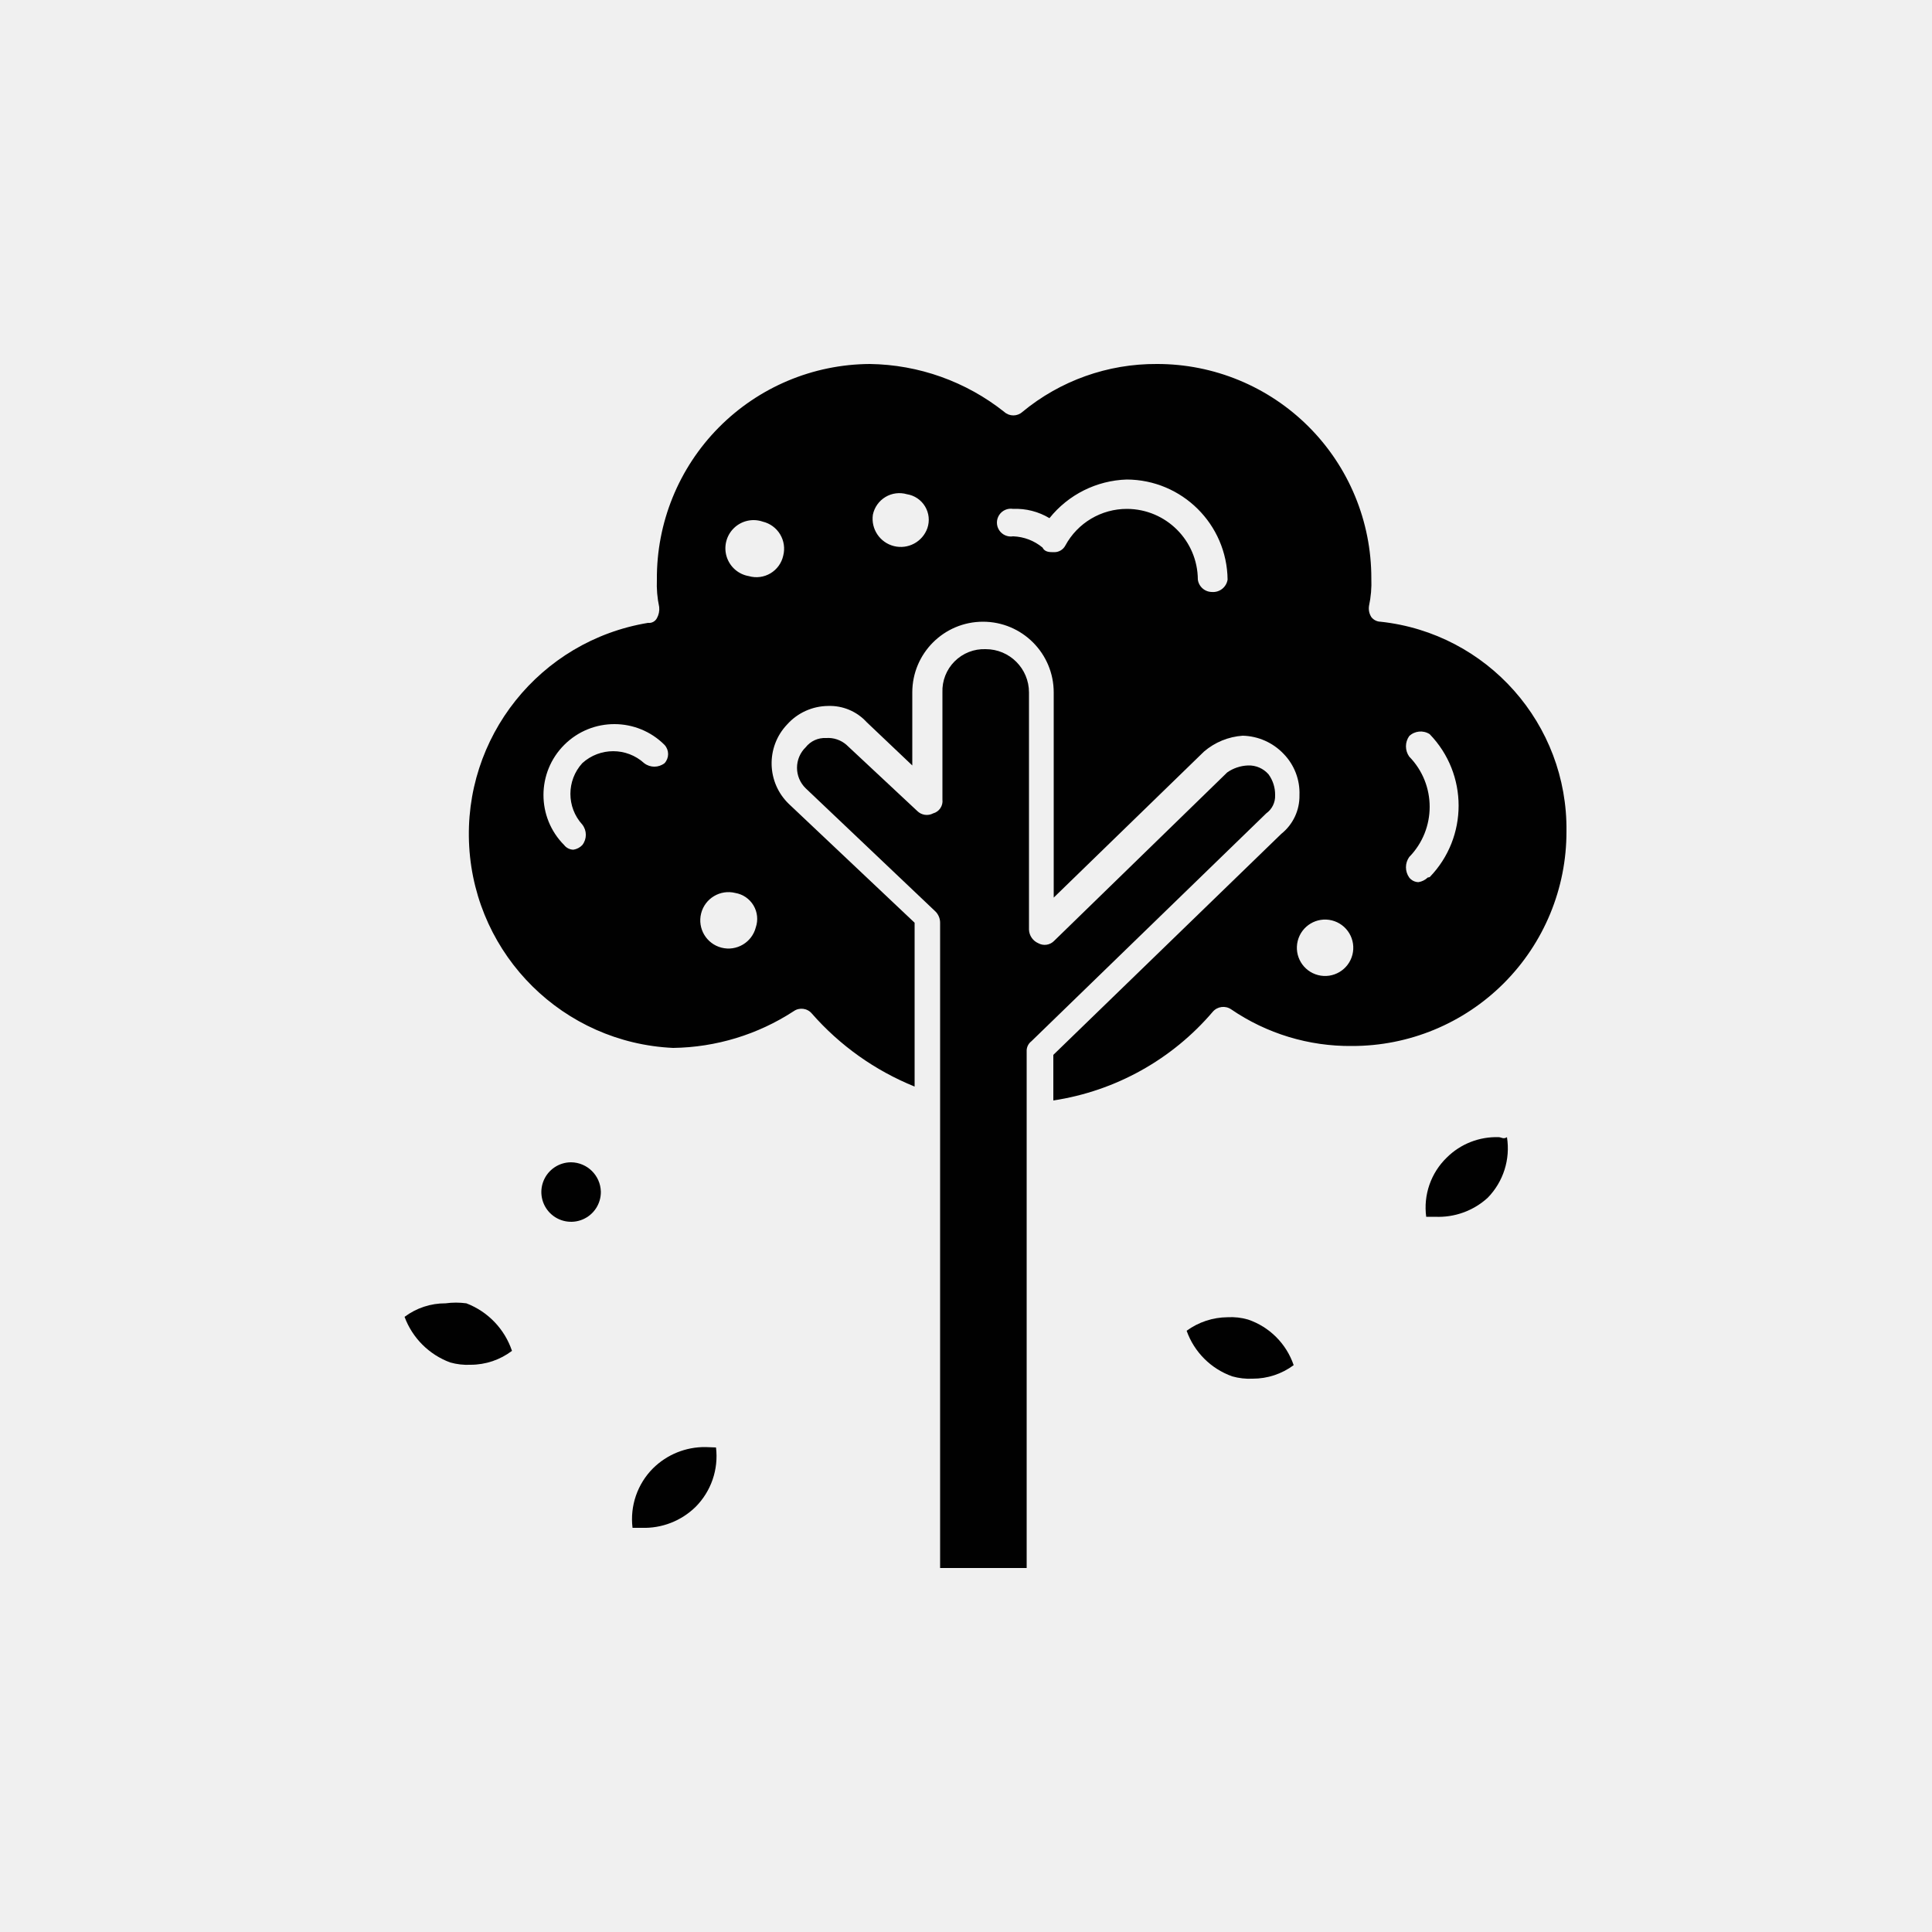
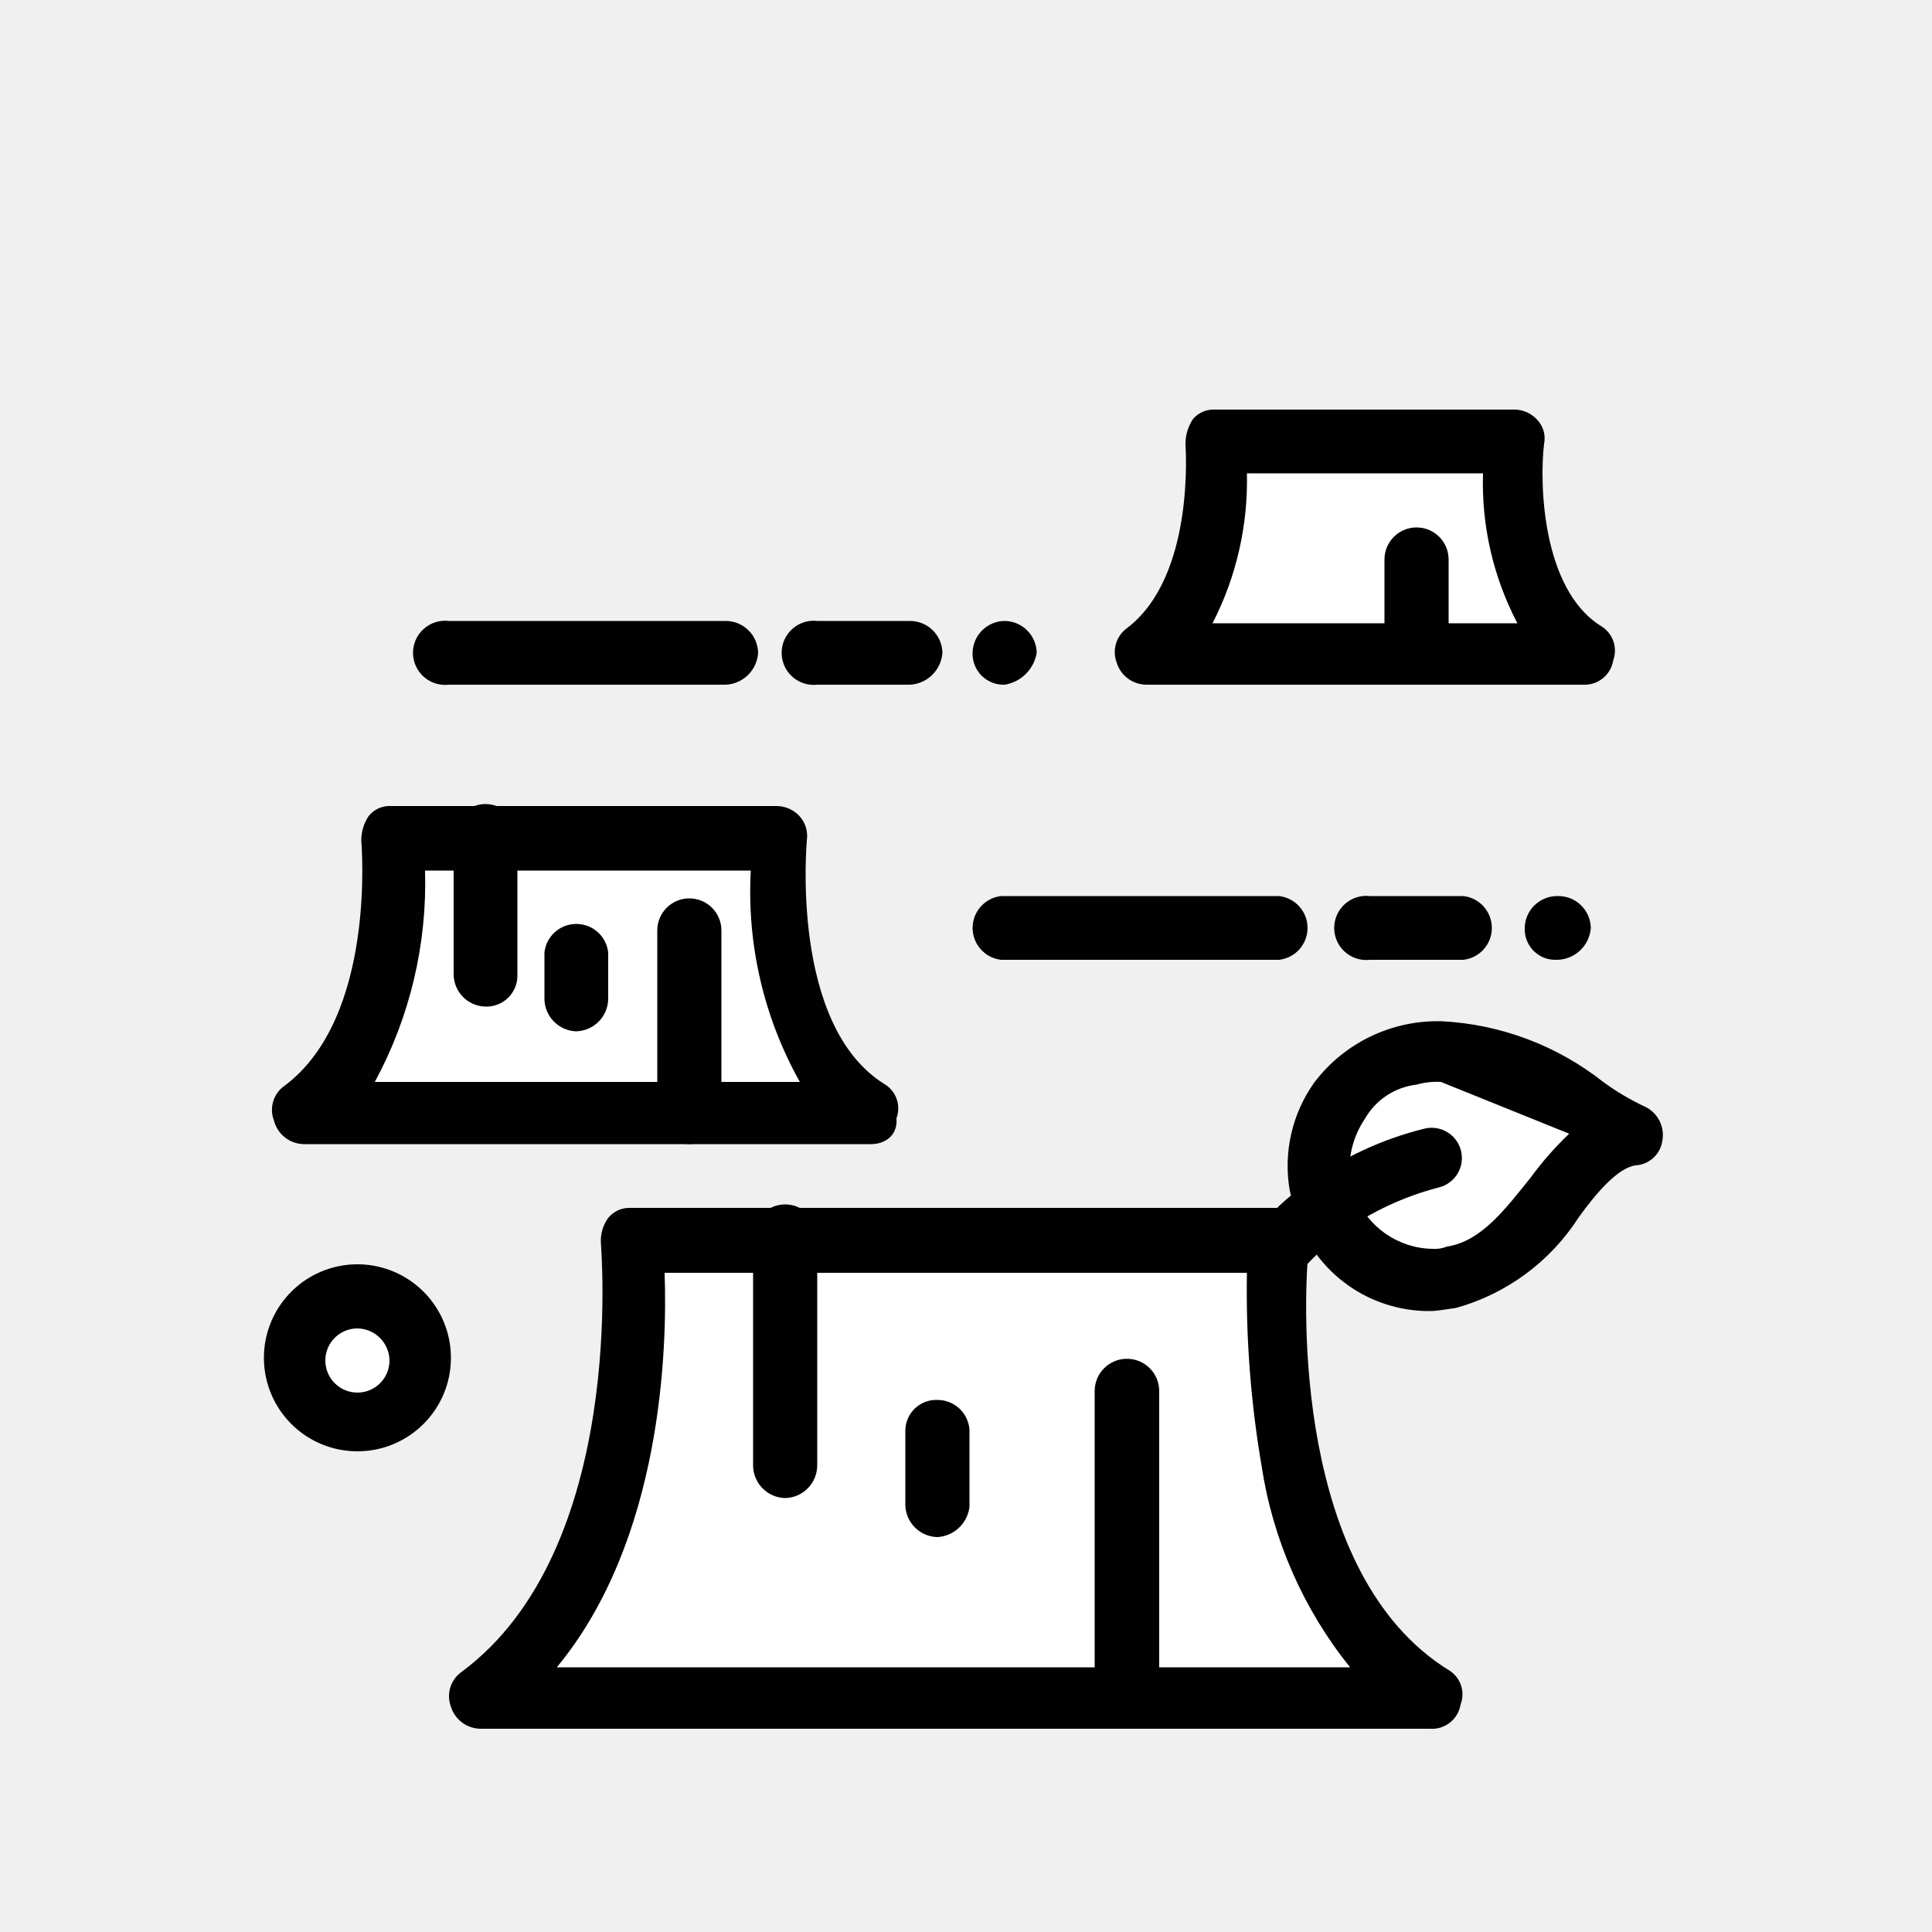
<svg xmlns="http://www.w3.org/2000/svg" id="Слой_1" data-name="Слой 1" viewBox="0 0 50 50">
  <defs>
-     <style>.cls-1{fill:#010101;}</style>
+     <style>.cls-1{fill:#fff;}.cls-2{fill:#010101;}</style>
  </defs>
-   <g id="_125_Autumn_Fall_Plant_Tree" data-name="125, Autumn, Fall, Plant, Tree">
-     <path class="cls-1" d="M35.73,16.09a.31.31,0,0,1-.24-.12.42.42,0,0,1-.06-.29,2.84,2.84,0,0,0,.06-.71,5.54,5.54,0,0,0-5.55-5.55,5.41,5.41,0,0,0-3.48,1.24.35.35,0,0,1-.47,0,5.72,5.72,0,0,0-3.48-1.24A5.54,5.54,0,0,0,17,15a2.84,2.84,0,0,0,.06.71A.49.49,0,0,1,17,16a.23.23,0,0,1-.23.12,5.54,5.54,0,0,0,.65,11,5.86,5.86,0,0,0,3.12-.95.35.35,0,0,1,.47.06,7.05,7.05,0,0,0,2.66,1.89V23.88l-3.25-3.07a1.46,1.46,0,0,1-.05-2.06,1.44,1.44,0,0,1,1.06-.48,1.29,1.29,0,0,1,1,.42l1.18,1.12V17.92a1.83,1.83,0,0,1,3.66,0v5.31l3.89-3.78a1.72,1.72,0,0,1,1-.41,1.51,1.51,0,0,1,1.06.47,1.45,1.45,0,0,1,.41,1.07,1.25,1.25,0,0,1-.47,1l-5.9,5.72v1.18a6.75,6.75,0,0,0,4.13-2.3.36.36,0,0,1,.47-.06,5.44,5.44,0,0,0,3.13.95,5.54,5.54,0,0,0,5.55-5.55A5.39,5.39,0,0,0,35.73,16.09ZM17.2,19.75a.43.43,0,0,1-.53,0,1.19,1.19,0,0,0-1.6,0,1.18,1.18,0,0,0,0,1.59.43.43,0,0,1,0,.53.4.4,0,0,1-.23.12.31.31,0,0,1-.24-.12,1.83,1.83,0,0,1,2.6-2.59A.35.35,0,0,1,17.2,19.75ZM19.56,24a.73.73,0,1,1-.53-.89A.68.68,0,0,1,19.56,24Zm.71-9.62a.71.71,0,0,1-.89.53.73.73,0,1,1,.36-1.41A.72.72,0,0,1,20.27,14.38ZM24,13.67a.73.73,0,0,1-1.41-.35.7.7,0,0,1,.88-.53A.67.67,0,0,1,24,13.67Zm7.38,1.65A.37.37,0,0,1,31,15a1.84,1.84,0,0,0-1.83-1.83,1.81,1.81,0,0,0-1.6.95.32.32,0,0,1-.29.17c-.12,0-.24,0-.3-.12a1.26,1.26,0,0,0-.76-.29.36.36,0,1,1,0-.71,1.69,1.69,0,0,1,.94.24,2.67,2.67,0,0,1,2-1A2.62,2.62,0,0,1,31.77,15,.38.38,0,0,1,31.36,15.32ZM35,24.71a.73.73,0,1,1-.53-.89A.73.73,0,0,1,35,24.71Zm1.95-2a.45.45,0,0,1-.24.12.31.31,0,0,1-.24-.12.46.46,0,0,1,0-.53,1.86,1.86,0,0,0,0-2.6.46.46,0,0,1,0-.53A.43.43,0,0,1,37,19,2.66,2.66,0,0,1,37,22.7Z" />
-     <path class="cls-1" d="M33,20.58a.89.89,0,0,0-.17-.54.67.67,0,0,0-.53-.23,1,1,0,0,0-.54.18l-4.48,4.36a.34.34,0,0,1-.41.06.4.4,0,0,1-.24-.35V17.92a1.12,1.12,0,0,0-1.12-1.12,1.08,1.08,0,0,0-1.12,1.12v2.77a.33.33,0,0,1-.24.36.35.35,0,0,1-.41-.06l-1.83-1.71a.72.72,0,0,0-.53-.18.63.63,0,0,0-.53.24.74.74,0,0,0,0,1.06l3.36,3.19a.41.41,0,0,1,.12.29v16.7h2.24V27.18a.31.31,0,0,1,.12-.23l6.08-5.9A.55.55,0,0,0,33,20.58Z" />
-     <path class="cls-1" d="M14.78,30.08a.77.77,0,1,0,.77.76A.78.78,0,0,0,14.78,30.08Z" />
-     <path class="cls-1" d="M38.79,29.43a1.82,1.82,0,0,0-1.35.53,1.8,1.8,0,0,0-.53,1.53h.23A1.89,1.89,0,0,0,38.5,31,1.83,1.83,0,0,0,39,29.43C38.91,29.49,38.85,29.43,38.79,29.43Z" />
-     <path class="cls-1" d="M18.26,37.45A1.9,1.9,0,0,0,16.9,38a1.86,1.86,0,0,0-.53,1.54h.24A1.9,1.9,0,0,0,18,39a1.86,1.86,0,0,0,.53-1.54Z" />
-     <path class="cls-1" d="M12.07,33.73a2,2,0,0,0-.54,0,1.75,1.75,0,0,0-1.06.35,2,2,0,0,0,1.18,1.18,1.63,1.63,0,0,0,.53.06,1.77,1.77,0,0,0,1.07-.36A2,2,0,0,0,12.07,33.73Z" />
-     <path class="cls-1" d="M32.3,34.15a1.57,1.57,0,0,0-.53-.06,1.82,1.82,0,0,0-1.06.35,1.94,1.94,0,0,0,1.18,1.18,1.63,1.63,0,0,0,.53.06,1.77,1.77,0,0,0,1.06-.35A1.89,1.89,0,0,0,32.3,34.15Z" />
+   <g id="_557_Damage_Deforestation_Destruction_Environment" data-name="557, Damage, Deforestation, Destruction, Environment">
+     <path class="cls-1" d="M9.26,33.62a1.59,1.59,0,1,1-1.59,1.59A1.58,1.58,0,0,1,9.26,33.62Z" />
+     <path class="cls-1" d="M36.66,16.89h-7c2.22-1.65,1.84-5.46,1.84-5.46h7.76s-.45,4.07,1.84,5.46Z" />
+     <path class="cls-1" d="M33.1,32.41C33,34,32.72,41.18,37,43.92H12.44c4.76-3.5,3.94-11.83,3.94-11.83H33.1Z" />
+     <path class="cls-1" d="M12.56,21.73h7.63s-.57,5.21,2.35,7.05H7.86c2.86-2.09,2.35-7,2.35-7Z" />
+     <path class="cls-1" d="M34.31,31.26c-.07-.19-.13-.38-.19-.57a2.94,2.94,0,0,1,2.41-3.37c2.61-.44,4.26,1.46,5.66,2.1-1.65.13-2.48,3.31-4.64,3.69A3,3,0,0,1,34.31,31.26Z" />
+     <path class="cls-2" d="M9.26,37.56a2.42,2.42,0,1,1,2.41-2.42A2.42,2.42,0,0,1,9.26,37.56Zm0-3.18a.83.83,0,1,0,.82.83A.84.84,0,0,0,9.26,34.38Z" />
+     <path class="cls-2" d="M37,33.93a3.62,3.62,0,0,1-3.43-2.41c-.07-.26-.13-.45-.19-.7h0a3.72,3.72,0,0,1,.63-2.8,4,4,0,0,1,3.31-1.59A7.35,7.35,0,0,1,41.49,28a6.45,6.45,0,0,0,1.08.64.81.81,0,0,1,.45.89.74.74,0,0,1-.7.63c-.45.07-1,.7-1.46,1.34a5.54,5.54,0,0,1-3.18,2.35C37.49,33.87,37.23,33.93,37,33.93ZM37.29,28a1.94,1.94,0,0,0-.63.07,1.78,1.78,0,0,0-1.34.89,2.33,2.33,0,0,0-.38,1.58,1,1,0,0,0,.13.39,2.19,2.19,0,0,0,2,1.39.84.84,0,0,0,.38-.06h0c.89-.13,1.53-1,2.16-1.78a8.55,8.55,0,0,1,1-1.14" />
+     <path class="cls-2" d="M33.1,33.17a1.1,1.1,0,0,1-.45-.13A.81.81,0,0,1,32.4,32a.06.06,0,0,1,.06-.06h0a5.78,5.78,0,0,1,1.4-1.34,8.68,8.68,0,0,1,3-1.39.78.78,0,0,1,.38,1.52,7.56,7.56,0,0,0-2.48,1.15,7.93,7.93,0,0,0-1.08,1A.55.55,0,0,1,33.1,33.17Z" />
+     <path class="cls-2" d="M37,44.74H12.44a.81.81,0,0,1-.77-.57.77.77,0,0,1,.26-.89c4.32-3.18,3.62-11,3.62-11.13a1,1,0,0,1,.19-.63.7.7,0,0,1,.57-.26H33.1a.81.81,0,0,1,.57.26.76.76,0,0,1,.19.63v.26c-.13,1.33-.38,8.33,3.63,10.81a.73.73,0,0,1,.31.89A.75.75,0,0,1,37,44.74ZM14.41,43.15H34.94a10.94,10.94,0,0,1-2.29-5.21,27,27,0,0,1-.38-5H17.2C17.27,34.89,17.14,39.85,14.41,43.15Z" />
+     <path class="cls-2" d="M20.32,38.77a.85.85,0,0,1-.83-.83V32a.83.83,0,0,1,1.66,0v5.91A.85.85,0,0,1,20.32,38.77Z" />
+     <path class="cls-2" d="M24.26,39.78a.85.85,0,0,1-.83-.82V37a.8.8,0,0,1,.83-.77.83.83,0,0,1,.83.77v2A.89.89,0,0,1,24.26,39.78Z" />
+     <path class="cls-2" d="M29.16,44.74a.84.84,0,0,1-.83-.82V36A.83.83,0,0,1,30,36v7.89A.84.84,0,0,1,29.16,44.74Z" />
+     <path class="cls-2" d="M22.54,29.61H7.86A.81.81,0,0,1,7.09,29a.76.76,0,0,1,.26-.89c2.41-1.78,2-6.3,2-6.36a1.12,1.12,0,0,1,.19-.63.69.69,0,0,1,.58-.26h10a.81.81,0,0,1,.57.26.76.76,0,0,1,.19.63c0,.06-.44,4.77,2,6.3a.73.73,0,0,1,.32.89C23.24,29.36,22.93,29.61,22.54,29.61ZM9.7,28h11a10.06,10.06,0,0,1-1.27-5.47H11A10.81,10.81,0,0,1,9.7,28Z" />
+     <path class="cls-2" d="M12.56,26.05a.84.84,0,0,1-.82-.83V21.73a.83.83,0,1,1,1.65,0v3.49A.8.8,0,0,1,12.56,26.05Z" />
+     <path class="cls-2" d="M14.91,26.69a.85.85,0,0,1-.82-.83V24.65a.83.83,0,0,1,1.65,0v1.21A.85.85,0,0,1,14.91,26.69Z" />
+     <path class="cls-2" d="M17.84,29.61a.84.84,0,0,1-.83-.83v-4.7a.83.83,0,1,1,1.66,0v4.7A.85.85,0,0,1,17.84,29.61Z" />
+     <path class="cls-2" d="M41.05,17.72H29.67a.81.81,0,0,1-.77-.57.77.77,0,0,1,.26-.89c1.78-1.34,1.52-4.71,1.52-4.77a1.17,1.17,0,0,1,.19-.64.7.7,0,0,1,.58-.25H39.2a.8.8,0,0,1,.57.25.7.7,0,0,1,.19.64c-.12,1-.06,3.75,1.47,4.71a.74.74,0,0,1,.32.89A.75.75,0,0,1,41.05,17.72Zm-9.67-1.59h7.89a7.82,7.82,0,0,1-.89-3.88H32.27A8.07,8.07,0,0,1,31.38,16.13Z" />
+     <path class="cls-2" d="M36.66,17.72a.84.84,0,0,1-.83-.83V14.48a.83.83,0,1,1,1.66,0v2.41A.85.85,0,0,1,36.66,17.72Z" />
+     <path class="cls-2" d="M18.79,17.72H11.61a.83.83,0,1,1,0-1.65h7.18a.84.84,0,0,1,.83.82A.88.88,0,0,1,18.79,17.72Z" />
+     <path class="cls-2" d="M23.56,17.72H21.15a.83.83,0,1,1,0-1.65h2.41a.84.84,0,0,1,.83.82A.89.89,0,0,1,23.56,17.72Z" />
+     <path class="cls-2" d="M26,17.72h0a.8.8,0,0,1-.83-.83.84.84,0,0,1,.83-.82H26a.84.84,0,0,1,.83.82A1,1,0,0,1,26,17.72Z" />
+     <path class="cls-2" d="M33.1,24.84H25.91a.83.83,0,0,1,0-1.65H33.1a.83.83,0,0,1,0,1.65Z" />
+     <path class="cls-2" d="M37.87,24.84H35.45a.83.83,0,1,1,0-1.65h2.42a.83.83,0,0,1,0,1.65Z" />
+     <path class="cls-2" d="M40.28,24.84h0a.79.79,0,0,1-.82-.82.84.84,0,0,1,.82-.83h.07a.84.84,0,0,1,.82.83A.89.89,0,0,1,40.28,24.84Z" />
  </g>
</svg>
